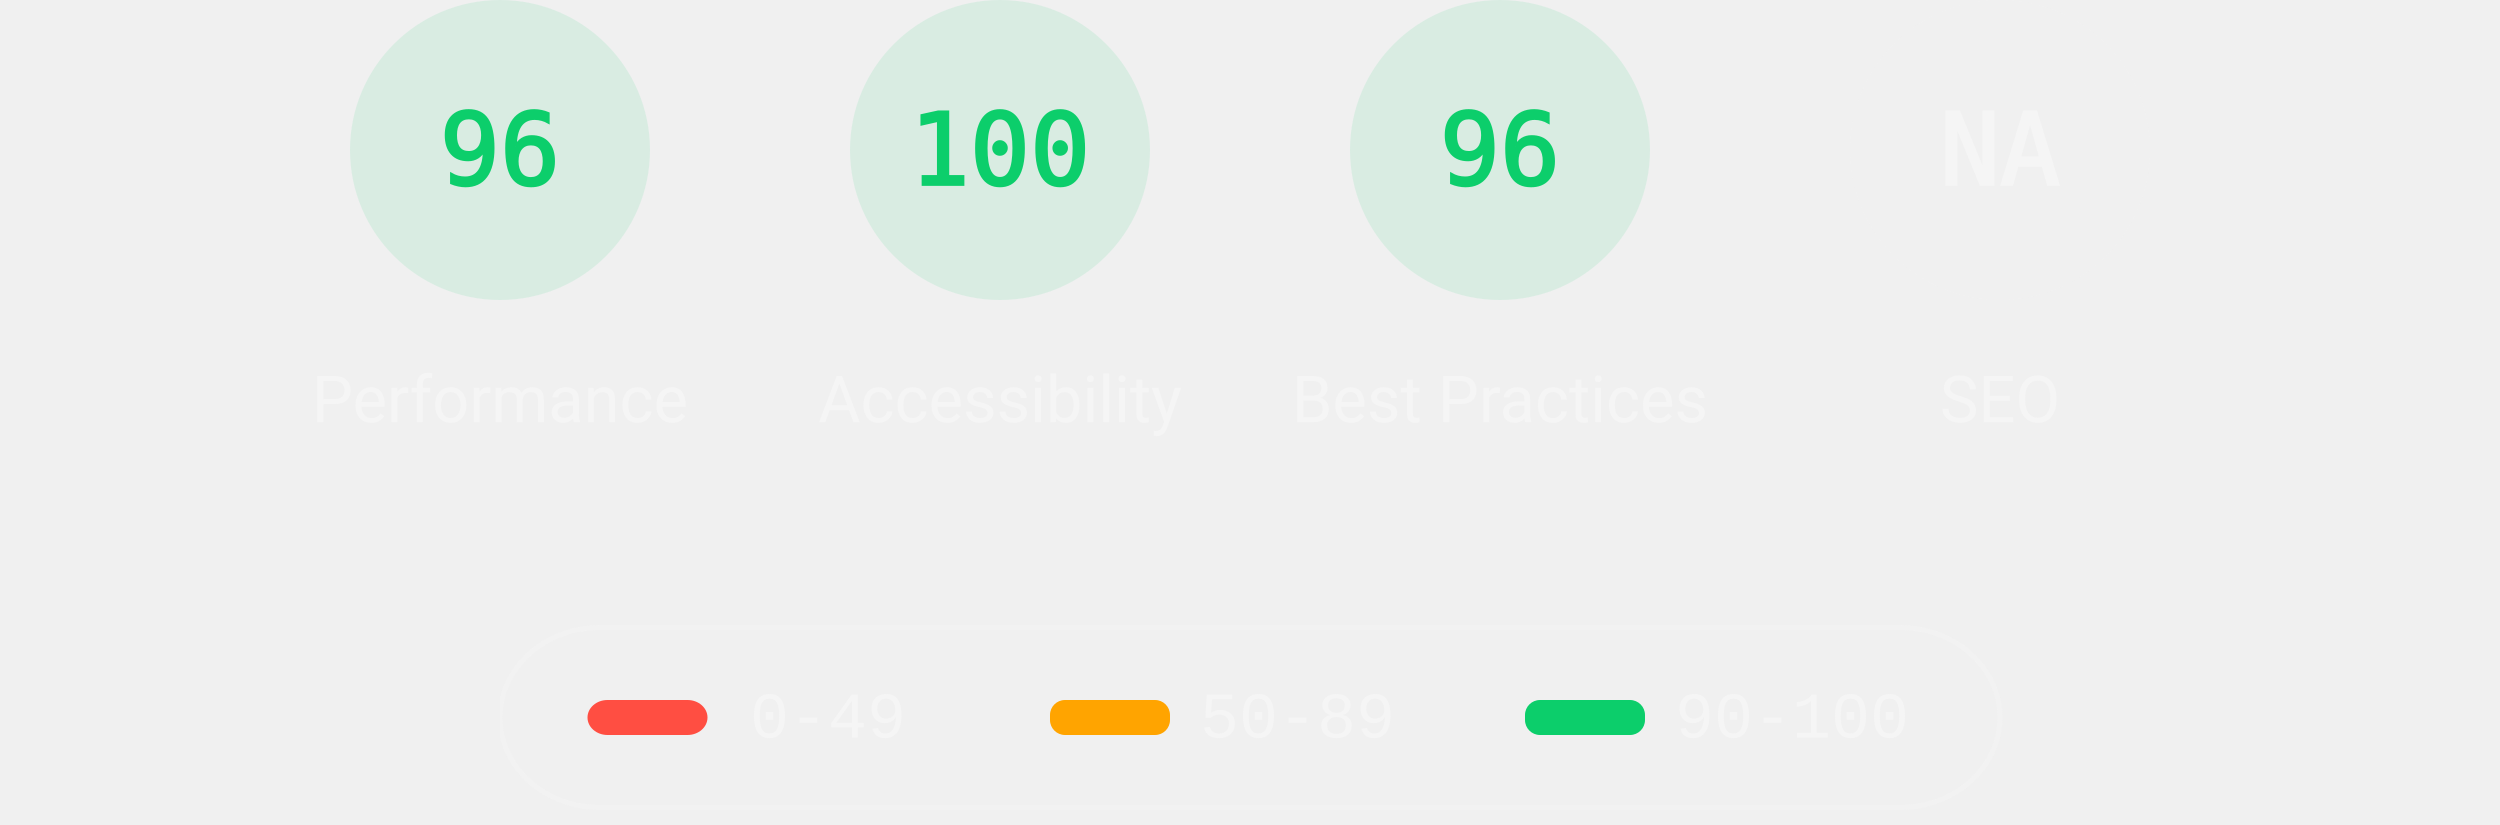
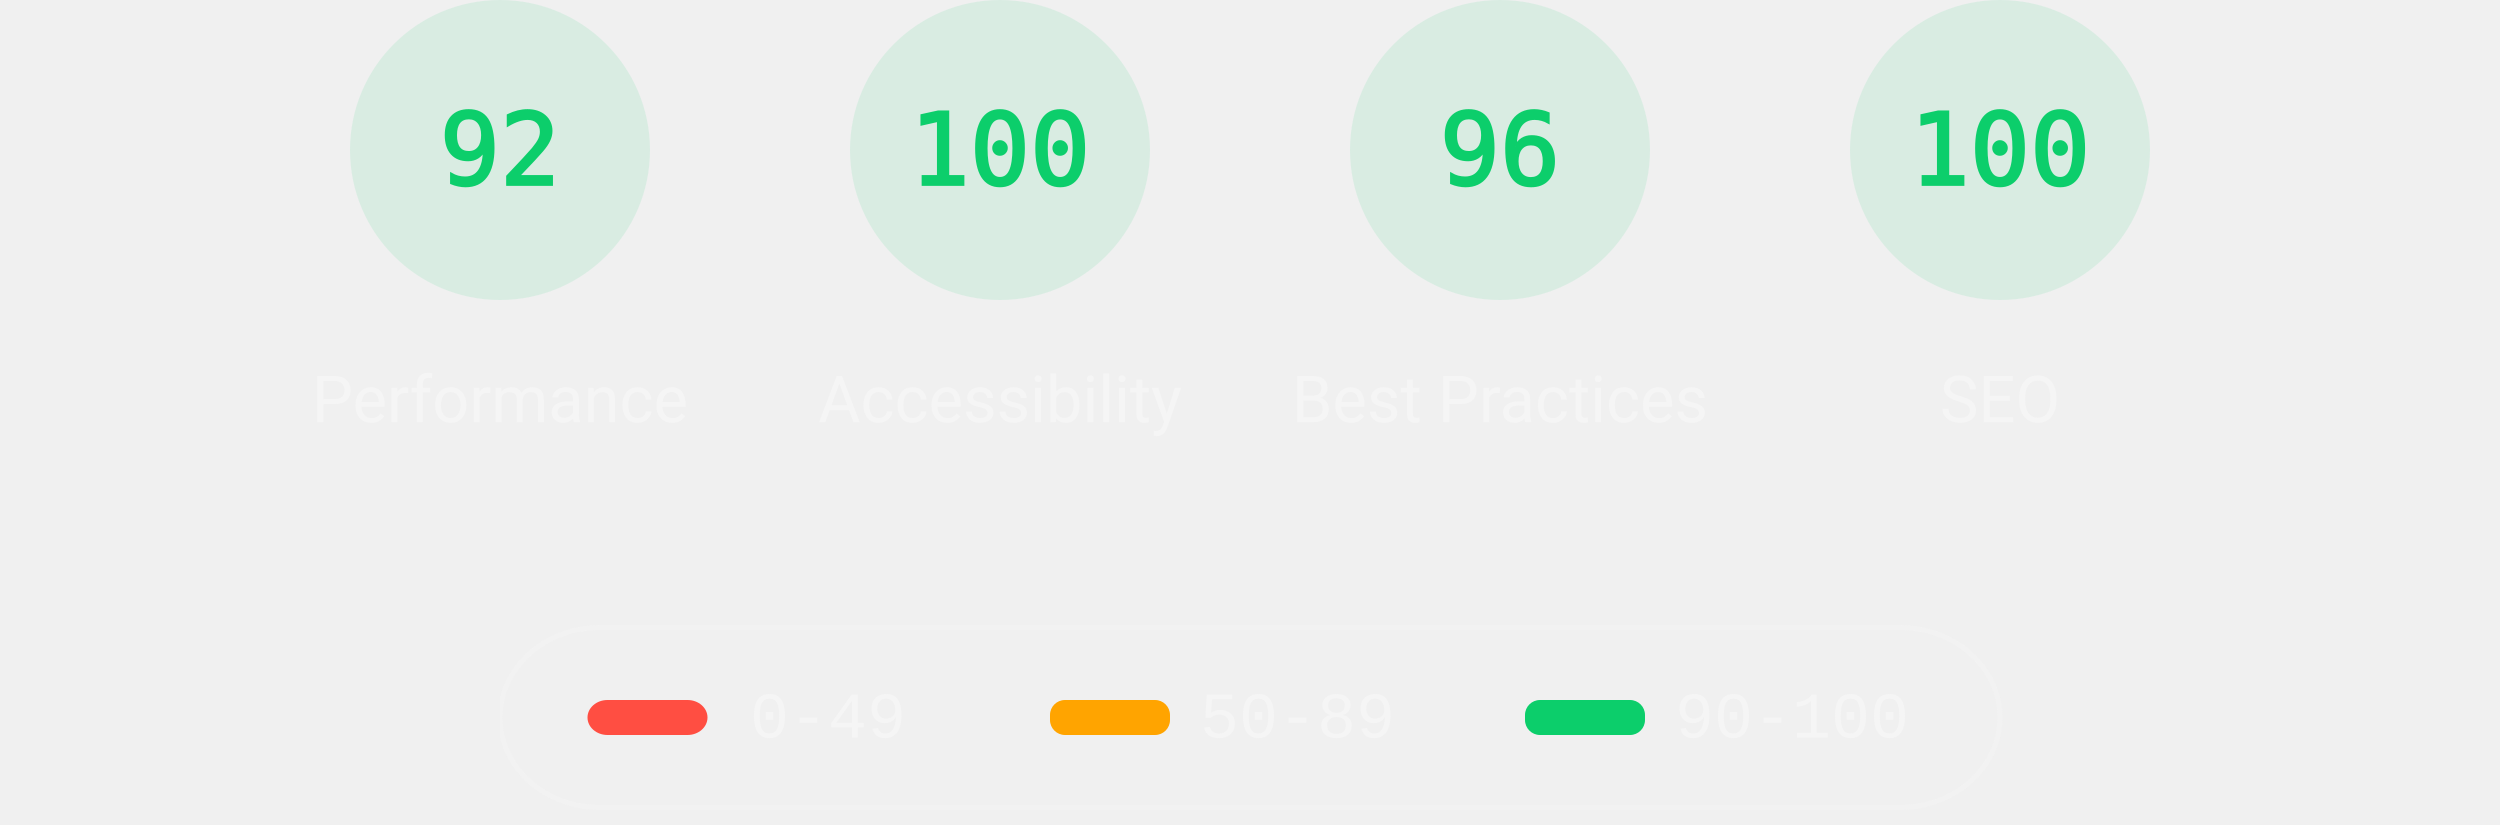
<svg xmlns="http://www.w3.org/2000/svg" class="theme--dark" fill="none" width="1000" height="330">
  <style>
			.gauge-base {
				opacity: 0.1
			}

			.gauge-arc {
				fill: none;
				animation-delay: 250ms;
				stroke-linecap: round;
				transform: rotate(-90deg);
				transform-origin: 100px 60px;
				animation: load-gauge 1s ease forwards
			}

			.guage-text {
				font-size: 40px;
				font-family: monospace;
				text-align: center
			}

			.guage-red {
				color: #ff4e42;
				fill: #ff4e42;
				stroke: #ff4e42
			}
			.guage-orange {
				color: #ffa400;
				fill: #ffa400;
				stroke: #ffa400
			}
			.guage-green {
				color: #0cce6b;
				fill: #0cce6b;
				stroke: #0cce6b
			}
			.theme--agnostic .guage-undefined {
				color: #5c5c5c;
				fill: #5c5c5c;
				stroke: #5c5c5c
			}
			.theme--light .guage-undefined {
				color: #1e1e1e;
				fill: #1e1e1e;
				stroke: #1e1e1e
			}
			.theme--dark .guage-undefined {
				color: #f5f5f5;
				fill: #f5f5f5;
				stroke: #f5f5f5
			}

			.guage-title {
				stroke: none;
				font-size: 26px;
				line-height: 26px;
				font-family: Roboto, Halvetica, Arial, sans-serif
			}
			.metric.guage-title {
				font-family: 'Courier New', Courier, monospace
			}
			.theme--agnostic .guage-title {
				color: #737373;
				fill: #737373
			}
			.theme--light .guage-title {
				color: #212121;
				fill: #212121
			}
			.theme--dark .guage-title {
				color: #f5f5f5;
				fill: #f5f5f5
			}

			@keyframes load-gauge {
				from {
					stroke-dasharray: 0 352.858
				}
			}
			.lh-gauge--pwa__disc {
				fill: #e0e0e0
			}
			.lh-gauge--pwa__logo {
				position: relative;
				fill: #b0b0b0
			}
			.lh-gauge--pwa__invisible {
				display: none
			}
			.lh-gauge--pwa__visible {
				display: inline
			}
			.guage-invisible {
				display: none
			}
			.lh-gauge--pwa__logo--primary-color {
				fill: #304ffe
			}
			.theme--agnostic .lh-gauge--pwa__logo--secondary-color {
				fill: #787878
			}
			.theme--light .lh-gauge--pwa__logo--secondary-color {
				fill: #3d3d3d
			}
			.theme--dark .lh-gauge--pwa__logo--secondary-color {
				fill: #d8b6b6
			}
			.theme--light #svg_2 {
				stroke: #00000022
			}
			.theme--agnostic #svg_2 {
				stroke: #616161
			}
			.theme--light #svg_2 {
				stroke: #00000022
			}
			.theme--dark #svg_2 {
				stroke: #f5f5f566
			}
		</style>
  <svg class="guage-div guage-perf guage-green" viewBox="0 0 200 200" width="200" height="200" x="100" y="0">
    <circle class="gauge-base" r="56" cx="100" cy="60" stroke-width="8" />
-     <circle class="gauge-arc guage-arc-1" r="56" cx="100" cy="60" stroke-width="8" style="stroke-dasharray: 337.784, 351.858;" />
-     <text class="guage-text" x="100px" y="60px" alignment-baseline="central" dominant-baseline="central" text-anchor="middle">96</text>
+     <circle class="gauge-arc guage-arc-1" r="56" cx="100" cy="60" stroke-width="8" style="stroke-dasharray: 323.709, 351.858;" />
+     <text class="guage-text" x="100px" y="60px" alignment-baseline="central" dominant-baseline="central" text-anchor="middle">92</text>
    <text class="guage-title" x="100px" y="160px" alignment-baseline="central" dominant-baseline="central" text-anchor="middle">Performance</text>
  </svg>
  <svg class="guage-div guage-acc guage-green" viewBox="0 0 200 200" width="200" height="200" x="300" y="0">
    <circle class="gauge-base" r="56" cx="100" cy="60" stroke-width="8" />
    <circle class="gauge-arc guage-arc-2" r="56" cx="100" cy="60" stroke-width="8" style="stroke-dasharray: 351.858, 351.858;" />
    <text class="guage-text" x="100px" y="60px" alignment-baseline="central" dominant-baseline="central" text-anchor="middle">100</text>
    <text class="guage-title" x="100px" y="160px" alignment-baseline="central" dominant-baseline="central" text-anchor="middle">Accessibility</text>
  </svg>
  <svg class="guage-div guage-best guage-green" viewBox="0 0 200 200" width="200" height="200" x="500" y="0">
    <circle class="gauge-base" r="56" cx="100" cy="60" stroke-width="8" />
    <circle class="gauge-arc guage-arc-3" r="56" cx="100" cy="60" stroke-width="8" style="stroke-dasharray: 337.784, 351.858;" />
    <text class="guage-text" x="100px" y="60px" alignment-baseline="central" dominant-baseline="central" text-anchor="middle">96</text>
    <text class="guage-title" x="100px" y="160px" alignment-baseline="central" dominant-baseline="central" text-anchor="middle">Best Practices</text>
  </svg>
-   <svg class="guage-div guage-seo guage-undefined" viewBox="0 0 200 200" width="200" height="200" x="700" y="0">
+   <svg class="guage-div guage-seo guage-green" viewBox="0 0 200 200" width="200" height="200" x="700" y="0">
    <circle class="gauge-base" r="56" cx="100" cy="60" stroke-width="8" />
    <circle class="gauge-arc guage-arc-4" r="56" cx="100" cy="60" stroke-width="8" style="stroke-dasharray: 351.858, 351.858;" />
-     <text class="guage-text" x="100px" y="60px" alignment-baseline="central" dominant-baseline="central" text-anchor="middle">NA</text>
+     <text class="guage-text" x="100px" y="60px" alignment-baseline="central" dominant-baseline="central" text-anchor="middle">100</text>
    <text class="guage-title" x="100px" y="160px" alignment-baseline="central" dominant-baseline="central" text-anchor="middle">SEO</text>
  </svg>
  <svg class="guage-div guage-pwa guage-invisible" viewBox="0 0 200 200" width="200" height="200" x="900" y="0">
    <svg viewBox="0 0 60 60" width="112" height="112" x="44" y="4">
      <defs>
        <linearGradient id="lh-gauge--pwa__check-circle__gradient-0" x1="50%" y1="0%" x2="50%" y2="100%">
          <stop stop-color="#00C852" offset="0%" />
          <stop stop-color="#009688" offset="100%" />
        </linearGradient>
        <linearGradient id="lh-gauge--pwa__installable__shadow-gradient-0" x1="76.056%" x2="24.111%" y1="82.995%" y2="24.735%">
          <stop stop-color="#A5D6A7" offset="0%" />
          <stop stop-color="#80CBC4" offset="100%" />
        </linearGradient>
        <linearGradient id="lh-gauge--pwa__fast-reliable__shadow-gradient-0" x1="76.056%" y1="82.995%" x2="25.678%" y2="26.493%">
          <stop stop-color="#64B5F6" offset="0%" />
          <stop stop-color="#2979FF" offset="100%" />
        </linearGradient>
        <g id="lh-gauge--pwa__fast-reliable-badge-0">
          <circle fill="#FFFFFF" cx="10" cy="10" r="10" />
          <path fill="#304FFE" d="M10 3.58l5.25 2.34v3.5c0 3.23-2.24 6.26-5.25 7-3.01-.74-5.25-3.77-5.25-7v-3.5L10 3.58zm-.47 10.74l2.76-4.83.03-.07c.04-.08 0-.24-.22-.24h-1.64l.47-3.26h-.47l-2.7 4.77c-.02.01.05-.1-.04.05-.09.16-.1.31.18.31h1.63l-.47 3.27h.47z" />
        </g>
        <g id="lh-gauge--pwa__installable-badge-0">
          <circle fill="#FFFFFF" cx="10" cy="10" r="10" />
          <path fill="#009688" d="M10 4.167A5.835 5.835 0 0 0 4.167 10 5.835 5.835 0 0 0 10 15.833 5.835 5.835 0 0 0 15.833 10 5.835 5.835 0 0 0 10 4.167zm2.917 6.416h-2.334v2.334H9.417v-2.334H7.083V9.417h2.334V7.083h1.166v2.334h2.334v1.166z" />
        </g>
      </defs>
      <g stroke="none" fill-rule="nonzero">
        <circle class="lh-gauge--pwa__disc" cx="30" cy="30" r="30" />
        <g class="lh-gauge--pwa__logo">
          <path d="M35.66 19.39l.7-1.75h2L37.4 15 38.6 12l3.4 9h-2.51l-.58-1.61z" />
          <path d="M33.52 21l3.65-9h-2.42l-2.5 5.82L30.5 12h-1.86l-1.9 5.82-1.35-2.65-1.21 3.72L25.4 21h2.38l1.72-5.2 1.64 5.2z" />
          <path fill-rule="nonzero" d="M20.3 17.91h1.48c.45 0 .85-.05 1.2-.15l.39-1.18 1.07-3.3a2.64 2.64 0 0 0-.28-.37c-.55-.6-1.36-.91-2.42-.91H18v9h2.3V17.9zm1.96-3.84c.22.22.33.5.33.87 0 .36-.1.65-.29.87-.2.23-.59.35-1.15.35h-.86v-2.41h.87c.52 0 .89.1 1.1.32z" />
        </g>
        <rect class="lh-gauge--pwa__component lh-gauge--pwa__na-line lh-gauge--pwa__invisible" fill="#FFFFFF" x="20" y="32" width="20" height="4" rx="2" />
        <g class="lh-gauge--pwa__component lh-gauge--pwa__fast-reliable-badge lh-gauge--pwa__invisible" transform="translate(20, 29)">
          <path fill="url(#lh-gauge--pwa__fast-reliable__shadow-gradient-0)" d="M33.63 19.49A30 30 0 0 1 16.2 30.36L3 17.14 17.14 3l16.49 16.49z" />
          <use href="#lh-gauge--pwa__fast-reliable-badge-0" />
        </g>
        <g class="lh-gauge--pwa__component lh-gauge--pwa__installable-badge lh-gauge--pwa__invisible" transform="translate(20, 29)">
          <path fill="url(#lh-gauge--pwa__installable__shadow-gradient-0)" d="M33.629 19.487c-4.272 5.453-10.391 9.39-17.415 10.869L3 17.142 17.142 3 33.63 19.487z" />
          <use href="#lh-gauge--pwa__installable-badge-0" />
        </g>
        <g class="lh-gauge--pwa__component lh-gauge--pwa__fast-reliable-installable-badges lh-gauge--pwa__invisible">
          <g transform="translate(8, 29)">
            <path fill="url(#lh-gauge--pwa__fast-reliable__shadow-gradient-0)" d="M16.321 30.463L3 17.143 17.142 3l22.365 22.365A29.864 29.864 0 0 1 22 31c-1.942 0-3.84-.184-5.679-.537z" />
            <use href="#lh-gauge--pwa__fast-reliable-badge-0" />
          </g>
          <g transform="translate(32, 29)">
            <path fill="url(#lh-gauge--pwa__installable__shadow-gradient-0)" d="M25.982 11.84a30.107 30.107 0 0 1-13.08 15.203L3 17.143 17.142 3l8.84 8.84z" />
            <use href="#lh-gauge--pwa__installable-badge-0" />
          </g>
        </g>
        <g class="lh-gauge--pwa__component lh-gauge--pwa__check-circle lh-gauge--pwa__invisible" transform="translate(18, 28)">
          <circle fill="#FFFFFF" cx="12" cy="12" r="12" />
          <path fill="url(#lh-gauge--pwa__check-circle__gradient-0)" d="M12 2a10 10 0 1 0 0 20 10 10 0 0 0 0-20zm-2 15l-5-5 1.41-1.41L10 14.17l7.59-7.59L19 8l-9 9z" />
        </g>
      </g>
    </svg>
    <text class="guage-title" y="160px" alignment-baseline="central" dominant-baseline="central" text-anchor="middle">
      <tspan x="100px" dy="-6px">Progressive</tspan>
      <tspan x="100px" dy="30px">Web App</tspan>
    </text>
  </svg>
  <svg width="604" height="76" x="200" y="250">
    <g>
      <rect fill="none" id="canvas_background" height="80" width="604" y="-1" x="-1" />
      <g display="none" overflow="visible" y="0" x="0" height="100%" width="100%" id="canvasGrid">
        <rect fill="url(#gridpattern)" stroke-width="0" y="0" x="0" height="100%" width="100%" />
      </g>
    </g>
    <g>
      <rect fill-opacity="0" stroke-width="2" rx="40" id="svg_2" height="72" width="600" y="1" x="0" fill="#000000" />
      <rect stroke="#000" rx="8" id="svg_3" height="14" width="48" y="30" x="35" stroke-opacity="null" stroke-width="0" fill="#ff4e42" />
      <rect stroke="#000" rx="6" id="svg_4" height="14" width="48" y="30" x="220" stroke-opacity="null" stroke-width="0" fill="#ffa400" />
      <rect stroke="#000" rx="6" id="svg_5" height="14" width="48" y="30" x="410" stroke-opacity="null" stroke-width="0" fill="#0cce6b" />
      <text class="metric guage-title" xml:space="preserve" text-anchor="start" font-size="26" id="svg_6" y="45" x="100" stroke-opacity="null" stroke-width="0" stroke="#000">0-49</text>
      <text class="metric guage-title" xml:space="preserve" text-anchor="start" font-size="26" id="svg_7" y="45" x="280" stroke-opacity="null" stroke-width="0" stroke="#000">50-89</text>
      <text class="metric guage-title" xml:space="preserve" text-anchor="start" font-size="26" id="svg_8" y="45" x="470" stroke-opacity="null" stroke-width="0" stroke="#000">90-100</text>
    </g>
  </svg>
</svg>
